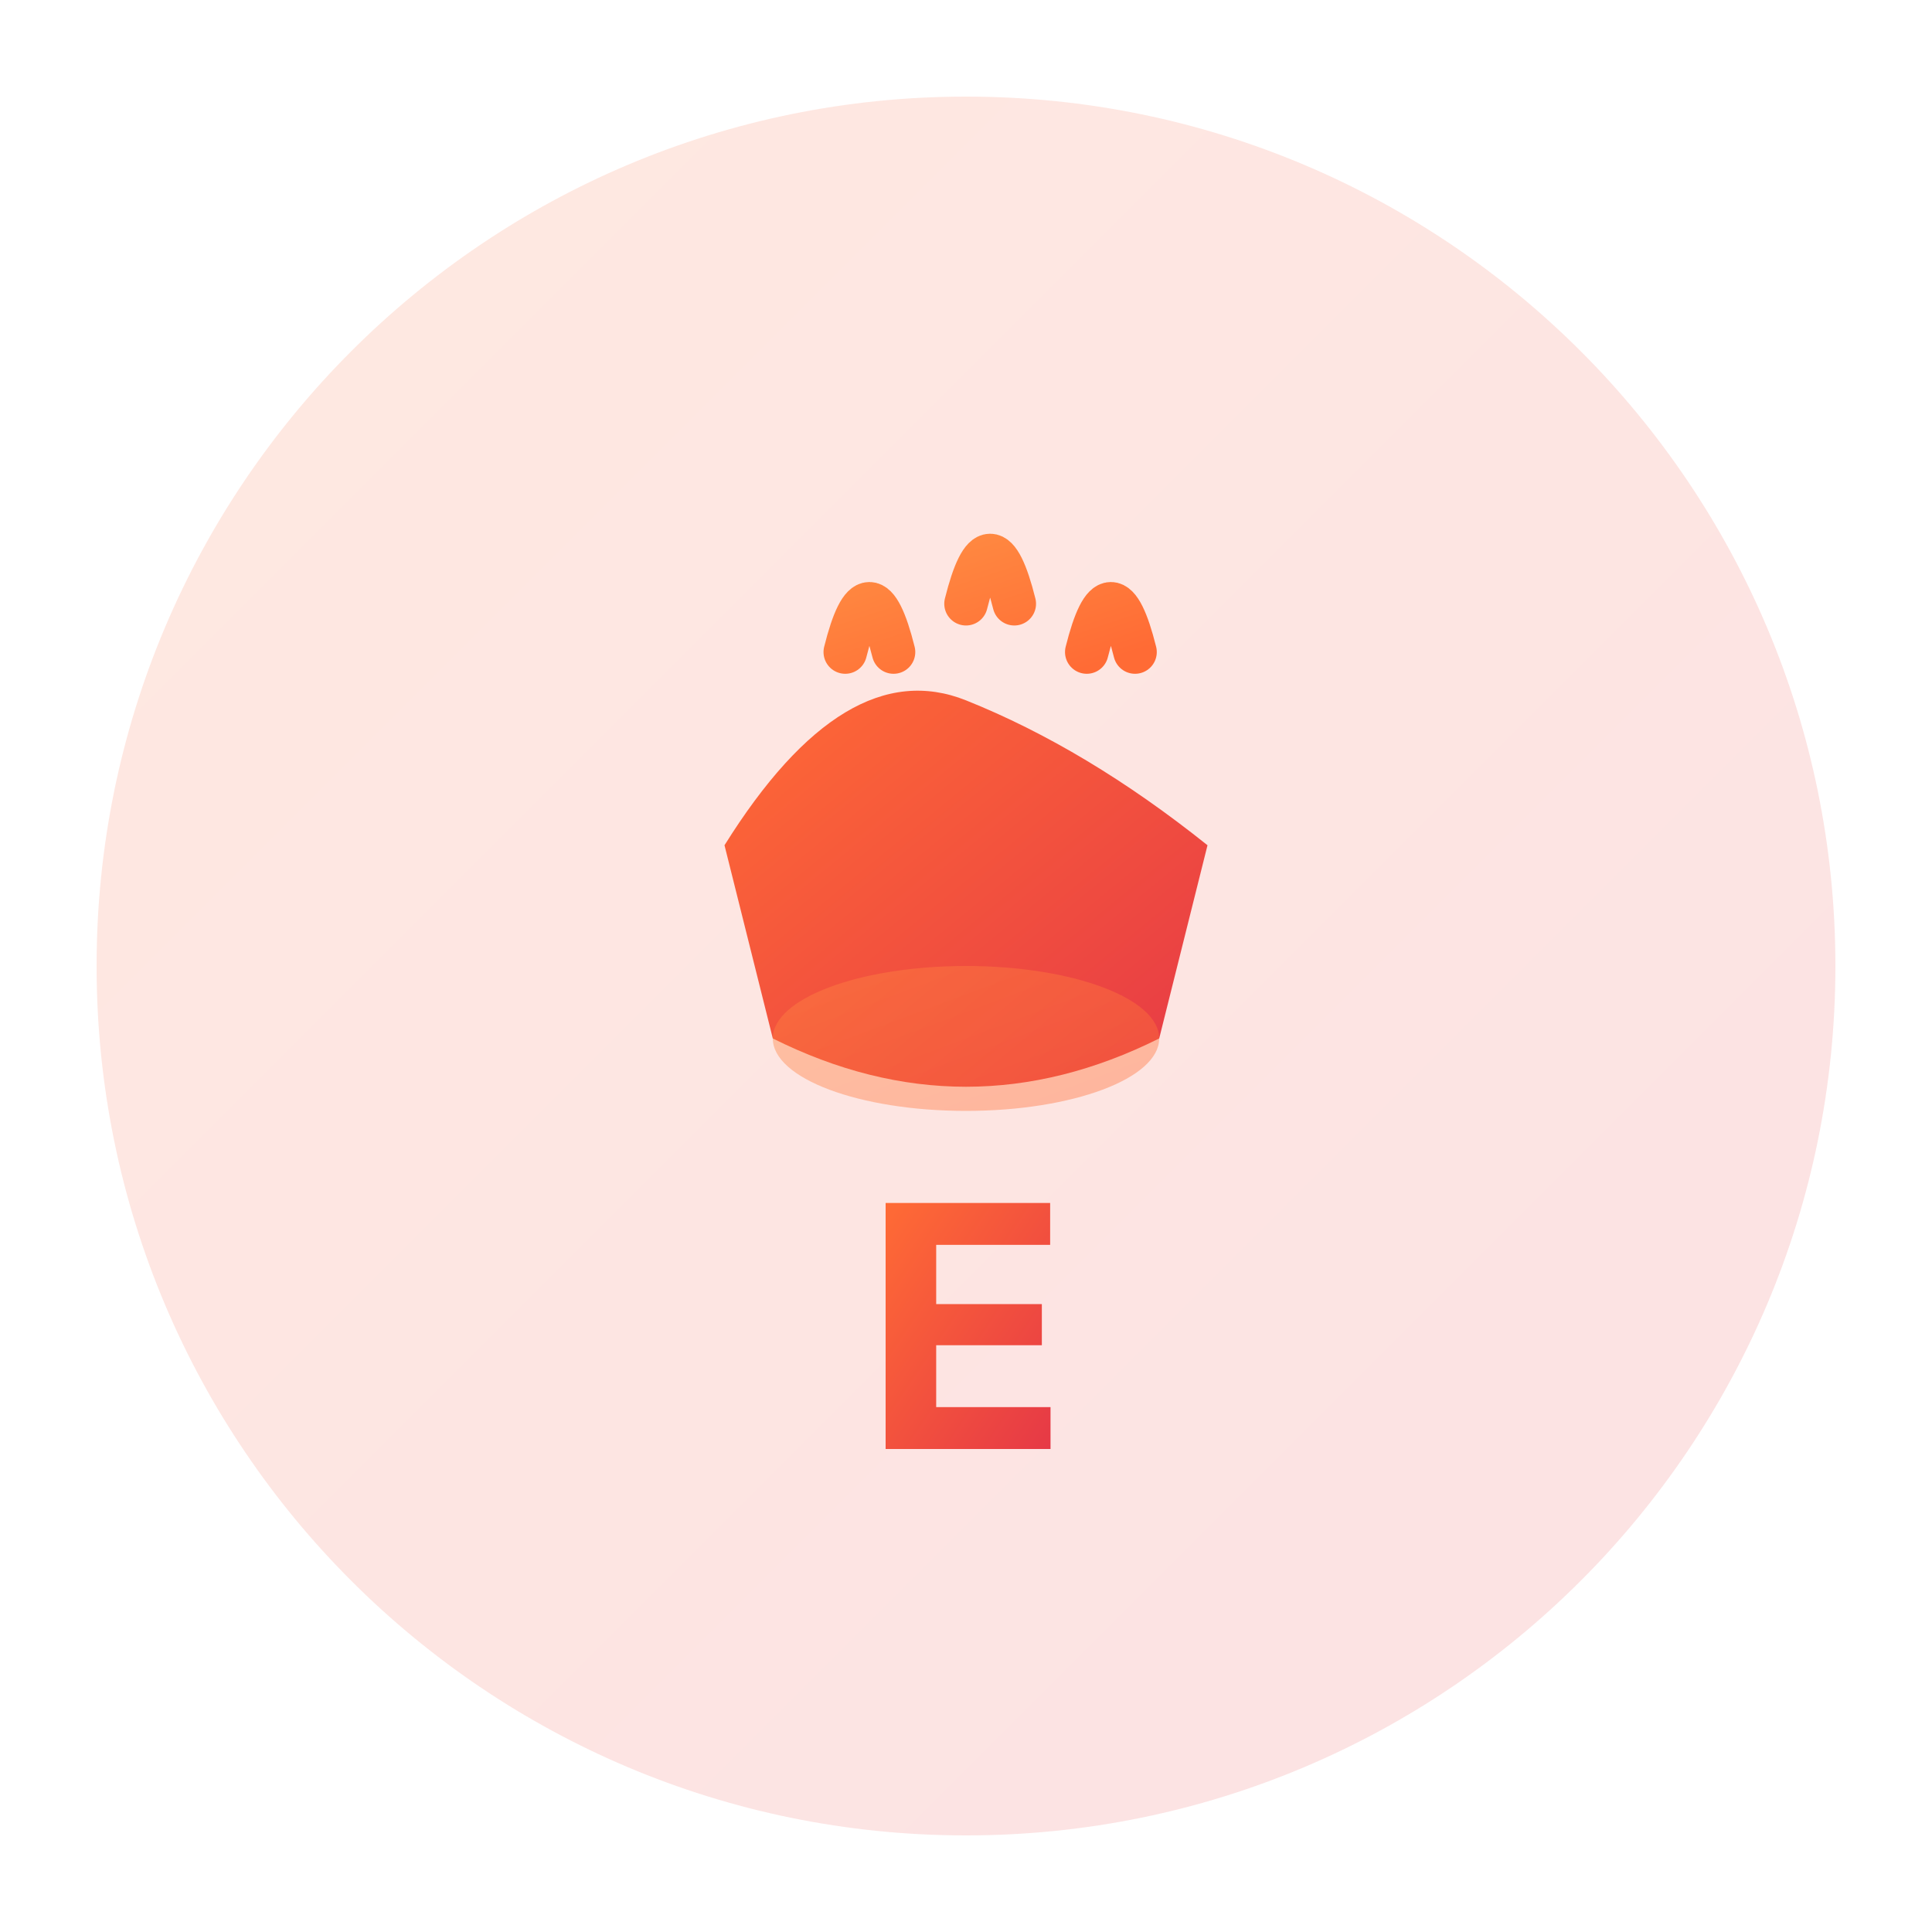
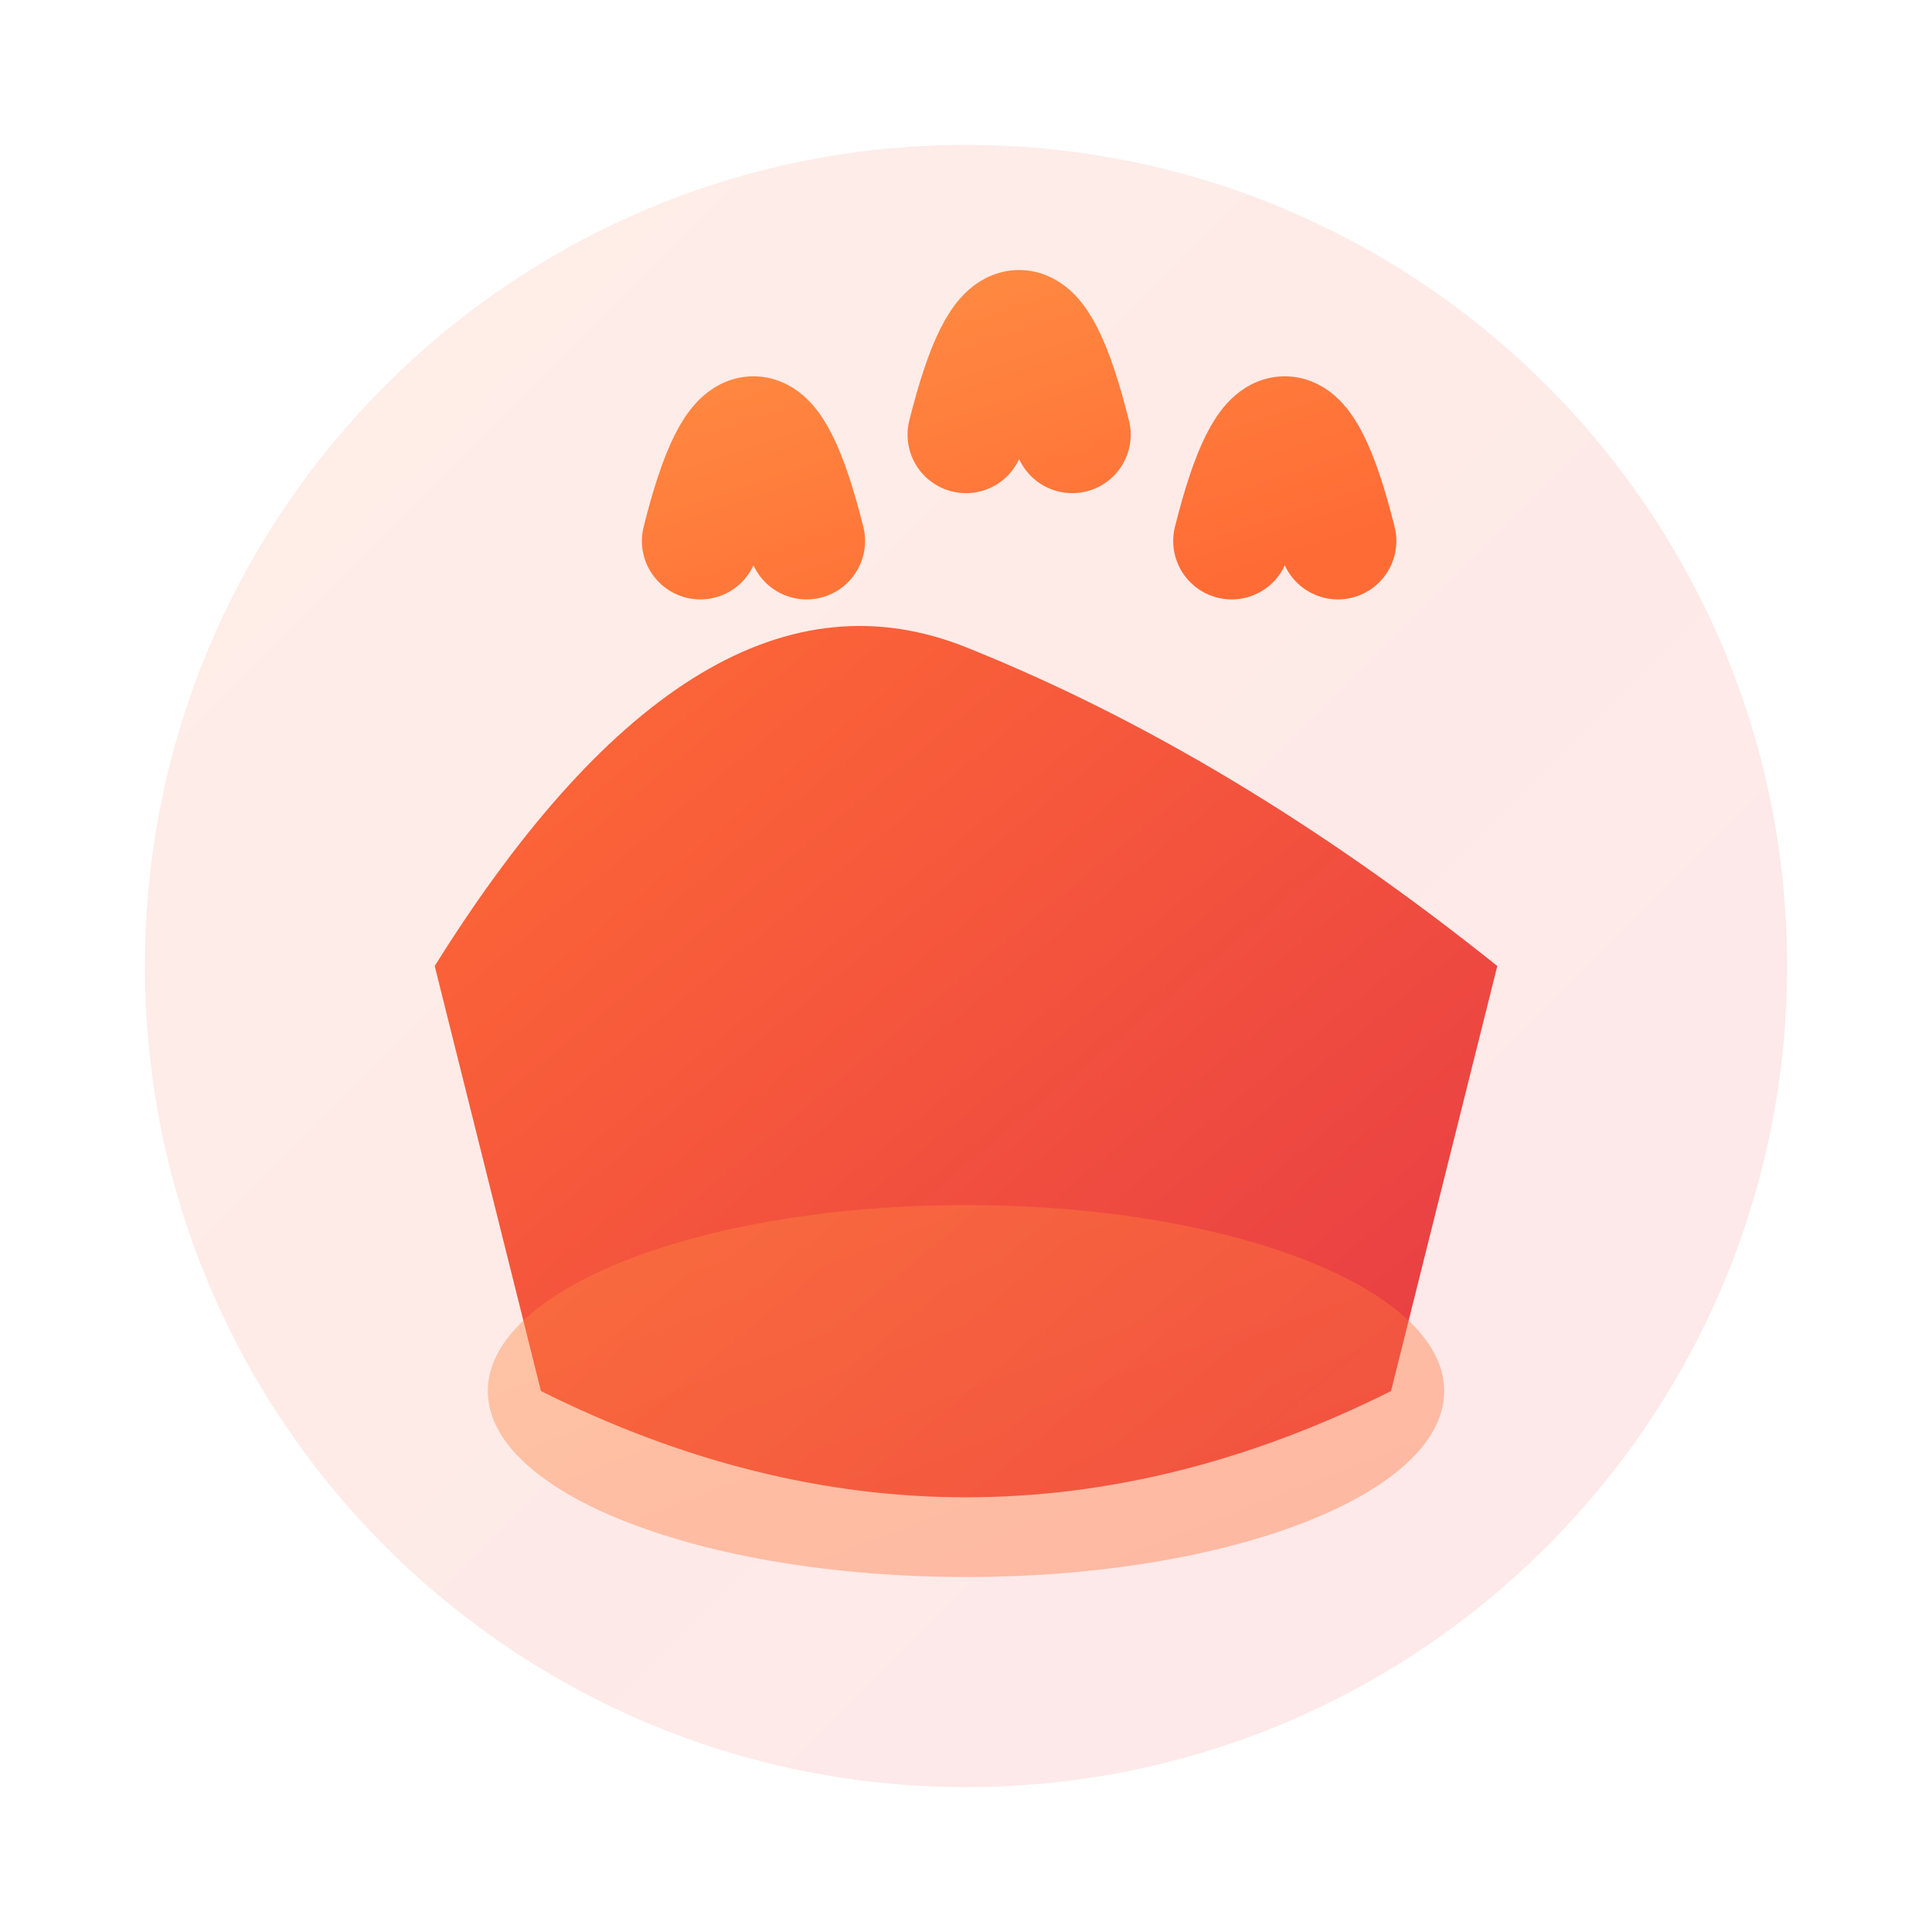
<svg xmlns="http://www.w3.org/2000/svg" width="80" height="80" viewBox="0 0 80 80" fill="none">
  <defs>
    <linearGradient id="iconGradient" x1="0%" y1="0%" x2="100%" y2="100%">
      <stop offset="0%" style="stop-color:#FF6B35;stop-opacity:1" />
      <stop offset="100%" style="stop-color:#E63946;stop-opacity:1" />
    </linearGradient>
    <linearGradient id="iconAccent" x1="0%" y1="0%" x2="100%" y2="100%">
      <stop offset="0%" style="stop-color:#FF8C42;stop-opacity:1" />
      <stop offset="100%" style="stop-color:#FF6B35;stop-opacity:1" />
    </linearGradient>
  </defs>
-   <circle cx="40" cy="40" r="36" fill="url(#iconGradient)" opacity="0.15" />
-   <g transform="translate(15, 15)">
-     <path d="M 15 20 Q 20 12, 25 14 Q 30 16, 35 20 L 33 28 Q 25 32, 17 28 Z" fill="url(#iconGradient)" />
-     <path d="M 20 12 Q 21 8, 22 12 M 25 10 Q 26 6, 27 10 M 30 12 Q 31 8, 32 12" stroke="url(#iconAccent)" stroke-width="1.8" stroke-linecap="round" fill="none" />
-     <ellipse cx="25" cy="28" rx="8" ry="3" fill="url(#iconAccent)" opacity="0.4" />
+   <circle cx="40" cy="40" r="34" fill="url(#iconGradient)" opacity="0.12" />
+   <g transform="translate(40, 40) scale(2.2) translate(-20, -15)">
+     <path d="M 10 15 Q 15 7, 20 9 Q 25 11, 30 15 L 28 23 Q 20 27, 12 23 Z" fill="url(#iconGradient)" />
+     <path d="M 15 7 Q 16 3, 17 7 M 20 5 Q 21 1, 22 5 M 25 7 Q 26 3, 27 7" stroke="url(#iconAccent)" stroke-width="2.2" stroke-linecap="round" fill="none" />
+     <ellipse cx="20" cy="23" rx="9" ry="3.5" fill="url(#iconAccent)" opacity="0.4" />
  </g>
-   <text x="40" y="60" font-family="'Inter', 'Segoe UI', sans-serif" font-weight="700" font-size="14" fill="url(#iconGradient)" text-anchor="middle">
-     E
-   </text>
</svg>
